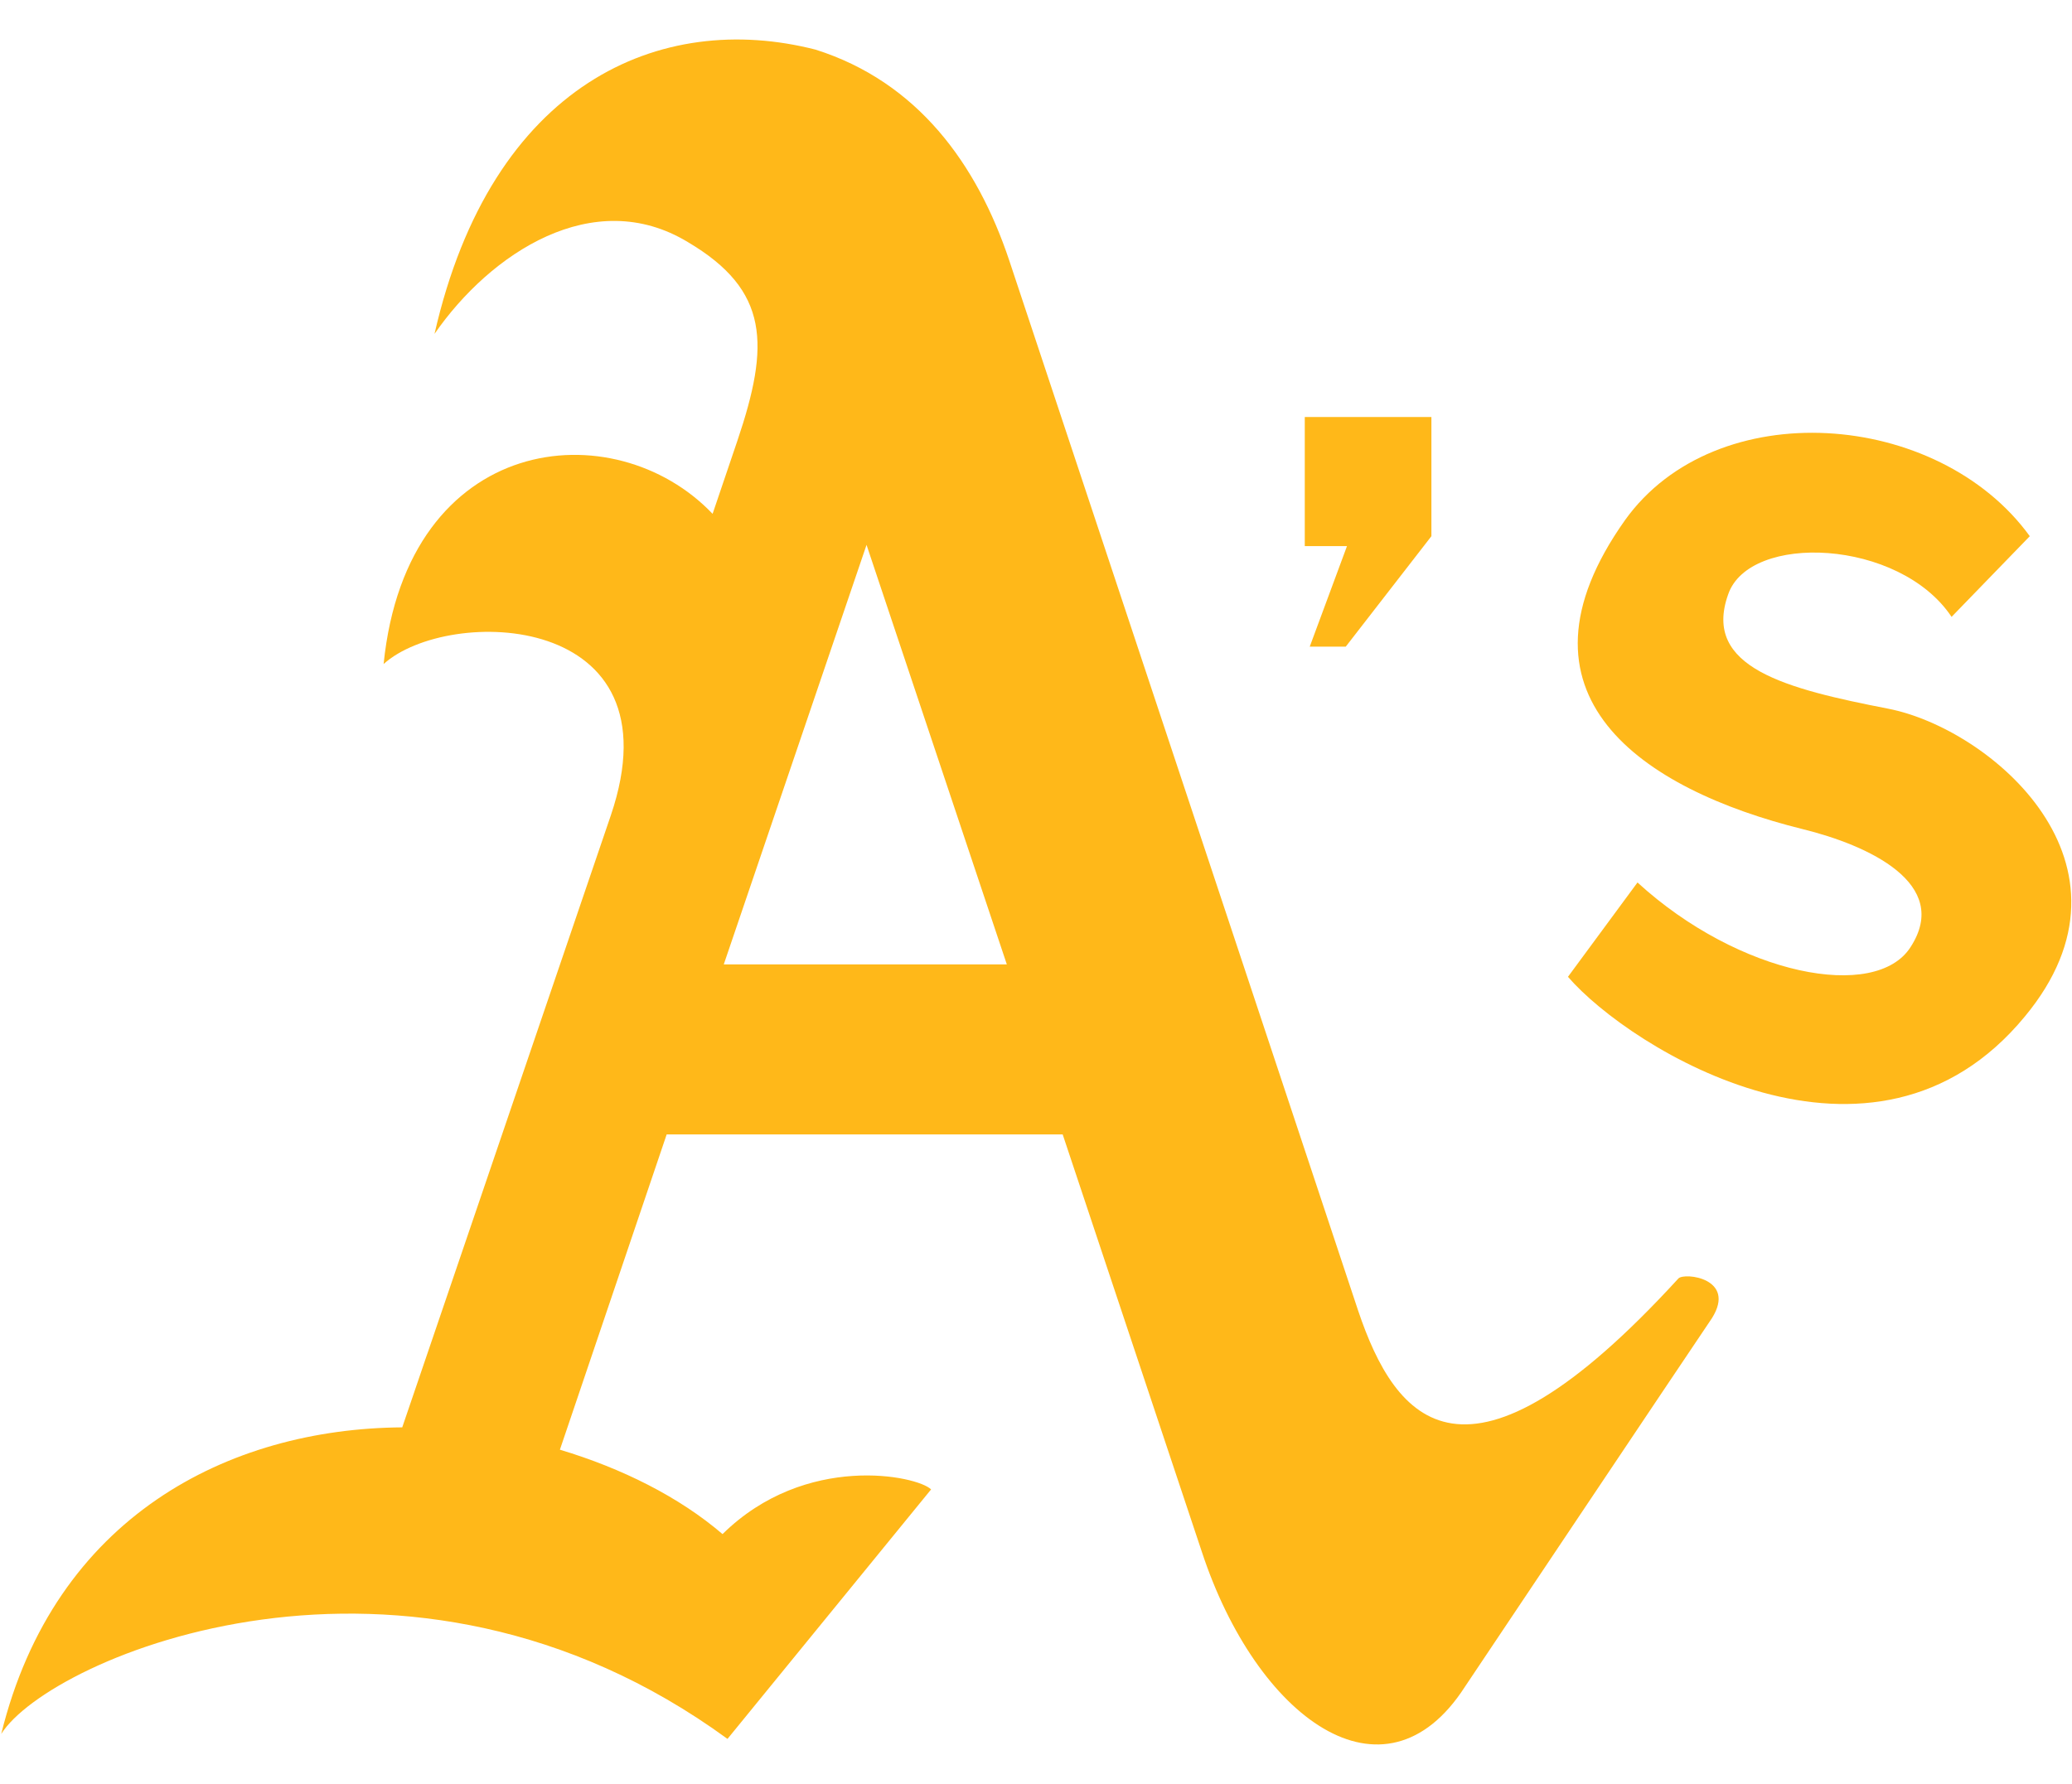
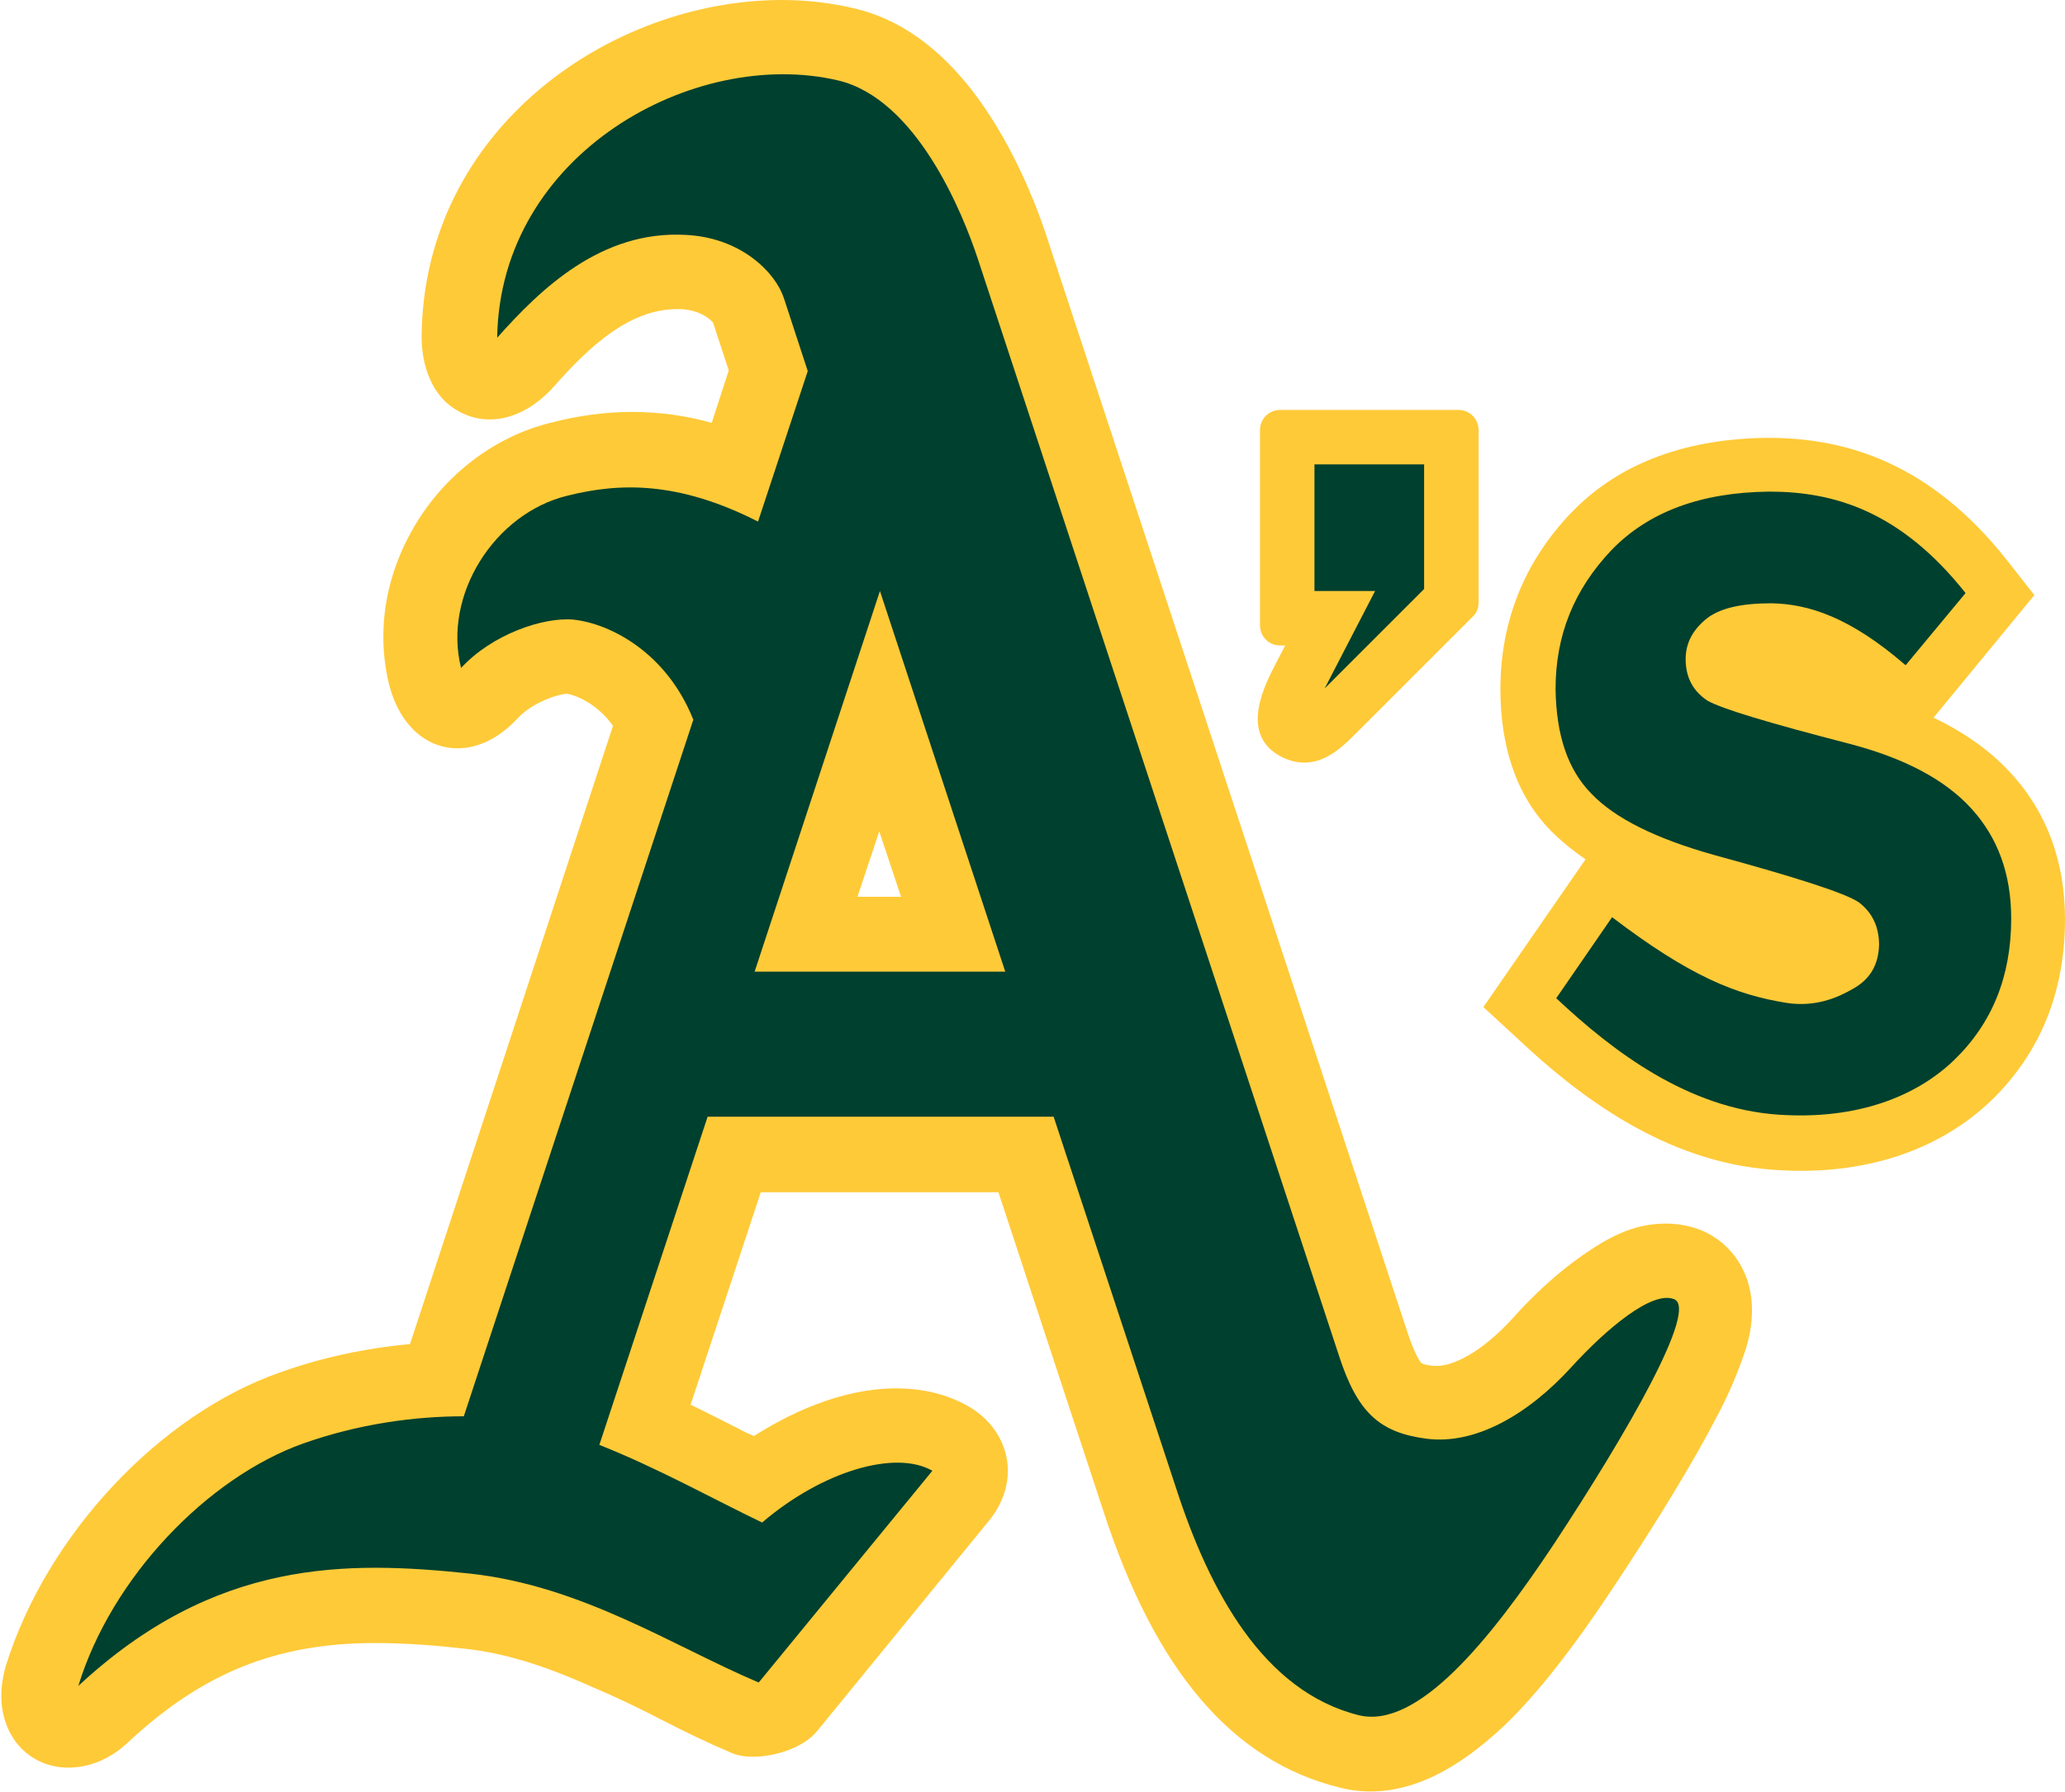
- <svg xmlns="http://www.w3.org/2000/svg" version="1.1" id="Layer_1" x="0px" y="0px" viewBox="0 0 166.9 143.7" style="enable-background:new 0 0 166.9 143.7;" xml:space="preserve">
+ <svg xmlns="http://www.w3.org/2000/svg" version="1.1" id="Layer_1" x="0px" y="0px" width="303.2px" height="263.1px" viewBox="0 0 303.2 263.1" style="enable-background:new 0 0 303.2 263.1;" xml:space="preserve">
  <style type="text/css">
- 	.st0{fill:#FFB819;}
+ 	.st0{fill:#FFCA38;}
+ 	.st1{fill:#00402E;}
</style>
-   <g id="A_x27_s_x5F_Primary-AthleticGold_00000026150455216311056090000008874802451775783098_">
-     <g>
-       <path class="st0" d="M135.2,103c-17.2,18.8-22.8,11.5-25.8,2.6L81.3,21c-2.6-7.8-7.4-14.4-15.6-17C53.2,0.8,39.6,6.7,35,26.9    c4.5-6.5,12.8-12,20.4-7.4c6.6,3.9,6.6,8.3,4,16l0,0l-2,5.9c-7.9-8.3-24.6-6.6-26.5,12.1c5.2-4.7,23.9-4.3,18.3,12.2l0,0L32.4,115    c-14,0.1-28,7.2-32.3,24.7c3.9-6.2,32.6-18.5,58.5,0.4L75,120c-1.1-1.1-10.1-3-16.8,3.6c-3.5-3-8.1-5.3-13.1-6.8l8.6-25.4h31.9    L96.8,125c4.4,13.4,14.7,21,21.2,10.9c0,0,17.8-26.6,19.9-29.7C139.9,103,135.7,102.5,135.2,103 M58.3,77.7l11.5-33.8l11.3,33.8    H58.3z" />
-       <polygon class="st0" points="105.5,52.1 108.4,52.1 115.3,43.2 115.3,33.6 105.1,33.6 105.1,44 108.5,44   " />
-       <path class="st0" d="M152.1,57.1c-8.2-1.6-15-3.3-12.9-9.2c1.7-5,13.8-4.5,18,1.8l6.3-6.5c-7.4-10.2-25.3-11.5-32.6-1.3    c-10,14.1,1.4,21.7,14.3,24.9c5.3,1.3,12,4.4,8.7,9.5c-2.8,4.4-13.8,2.3-22-5.2l-5.6,7.6c5,5.8,24.6,18,36.8,3.2    C173.3,69.6,160.3,58.7,152.1,57.1" />
-     </g>
+   <path class="st0" d="M191.5,112c-1.3,0-2.6-0.4-3.8-1.1c-5.7-3.4-1.9-10.5-0.3-13.6l1.3-2.5H188c-1.7,0-3-1.3-3-3V63.2  c0-1.7,1.3-3,3-3h26.1c1.7,0,3,1.3,3,3v25.3c0,0.8-0.3,1.6-0.9,2.1l-16.1,16.1l-0.7,0.7C197.4,109.4,194.9,112,191.5,112z" />
+   <path id="outline-1" class="st0" d="M214.1,88.5c0,0,0,0-16.1,16.1c-2.6,2.6-5.2,5.8-8.8,3.7c-2.7-1.6-1.5-5.2,0.8-9.6  c3.6-6.9,3.6-6.9,3.6-6.9H188V63.2h26.1V88.5L214.1,88.5z" />
+   <path class="st0" d="M283.9,105.4c4.4,2.1,8.3,4.8,11.4,8.2c5.4,5.9,7.9,13.2,7.9,21.4c0,10.5-3.5,19.5-10.8,26.6  c-7.4,7.1-18.3,11.2-32,10.2c-16.1-1.1-28.9-11.1-37.5-19.2l-5.1-4.7l15-21.7c-1.9-1.3-3.6-2.7-5.1-4.2c-5.3-5.4-7.4-12.8-7.4-20.8  c0-9.9,3.5-18.7,10.4-25.9c7.3-7.6,17.4-10.9,28.9-11c11.6,0,23.9,3.8,35.1,18l4,5.1L283.9,105.4L283.9,105.4z" />
+   <path class="st0" d="M201.2,263.1c-1.5,0-3.1-0.2-4.6-0.6c-15.7-3.9-27-17.2-34.6-40.6l-15.4-46.8h-34.9l-10.3,31.2  c2.5,1.2,4.8,2.4,7.2,3.6c0.7,0.4,1.4,0.7,2.1,1c4.7-3,12.5-7,20.9-7c4,0,7.6,0.9,10.7,2.7c2.9,1.7,4.9,4.4,5.5,7.5  c0.6,3.1-0.3,6.3-2.4,9l-25.4,31.1c-2,2.5-6.3,3.8-9.4,3.8c-1.3,0-2.5-0.2-3.5-0.7c-3.3-1.4-6.6-3-10.1-4.8  c-3.1-1.6-6.4-3.2-9.7-4.6c-5.6-2.5-12.2-5.1-19.4-5.8c-3.5-0.4-8.1-0.8-12.8-0.8c-14.4,0-25.2,4.3-36.1,14.4  c-2.7,2.6-5.8,3.9-9,3.9c-3.1,0-5.9-1.4-7.7-3.8c-2.2-3-2.7-7-1.4-11.3c6-19.1,22.5-36.7,40.1-42.9c6.1-2.2,12.6-3.6,19.2-4.2  l29.8-90.8c-2.4-3.4-5.7-4.6-6.8-4.7c-1.1,0-5,1.2-7.2,3.6c-2.6,2.8-5.7,4.4-8.8,4.4c-4.7,0-8.5-3.5-10-9.1  c-2-7.8-0.7-16.2,3.7-23.6c4.5-7.6,11.8-13.1,19.9-15.1c4.2-1.1,8.2-1.6,12-1.6c3.9,0,7.8,0.5,11.7,1.6l2.5-7.7l-2.3-7  c-0.3-0.4-1.7-1.8-4.6-2c-0.2,0-0.4,0-0.7,0c-7,0-12.9,5.5-18.1,11.4c-2.8,3.1-6.1,4.8-9.4,4.8c-2.5,0-4.8-1-6.6-2.7  c-2.2-2.2-3.4-5.6-3.4-9.5C62.2,18.9,89.7,0,114.8,0c3.6,0,7.1,0.4,10.5,1.2c7.9,1.8,14.8,7.4,20.5,16.5c4.4,7,7,14.3,7.9,17.1  l53,161c0.9,2.7,1.6,3.9,2,4.4c0.2,0.1,0.7,0.3,1.8,0.4c0.2,0,0.3,0,0.5,0c2.3,0,6.5-1.9,11.2-7.1c3.2-3.6,6.8-6.8,10.1-9.1  c1.6-1.1,3.8-2.6,6.4-3.6c2.1-0.8,4-1.1,5.9-1.1c1.7,0,3.4,0.3,5,0.9c5.3,2.1,9.5,8.2,6.8,17.3c-1,3.1-2.5,6.8-4.4,10.3  c-3.3,6.4-8.6,15.1-14.9,24.6c-6,9.1-11.3,15.9-16.2,20.6C214,259.9,207.6,263.1,201.2,263.1z M132.3,131.7l-3.2-9.6l-3.2,9.6H132.3  z" />
+   <path id="outline-3" class="st0" d="M121.9,134.7h14.6l-7.3-22.2L121.9,134.7L121.9,134.7z M41.8,204.6c6.9-2.5,13.9-3.8,20.4-4.2  l30.9-94c-2.9-5.1-7.5-7-9.7-7.3c-1.7-0.2-6.8,1.3-9.8,4.5c-5.3,5.8-11.8,4.1-13.7-3.4C56,85,66.5,68.8,81.3,65.1  c7.2-1.8,15.3-2.4,25,0.8l3.7-11.4l-2.7-8.2c-0.1-0.4-2.2-3.5-7.2-3.8c-8.3-0.4-14.8,5.2-21.2,12.4c-6.2,7-14.2,3.9-14.1-5.4  c0.5-33.3,35-51.3,59.8-45.4c9,2.1,15,9.3,18.7,15.2c3.9,6.2,6.4,12.7,7.6,16.4l53,161c1.2,3.7,2.2,5,2.7,5.6c0.3,0.3,1,0.9,3.6,1.2  c3.3,0.4,8.5-1.7,14.2-8c2.8-3.1,6.2-6.3,9.6-8.7c1.7-1.2,3.6-2.4,5.7-3.2c1.9-0.7,5.2-1.6,8.8-0.2c3.3,1.3,7.4,5.6,5,13.6  c-0.9,2.9-2.4,6.4-4.2,9.8c-3.6,7-9.1,15.9-14.7,24.3c-4.8,7.3-10.2,14.7-15.8,20.1c-5,4.8-12.7,10.6-21.5,8.4  c-18.6-4.6-27.6-23.5-32.5-38.6l-16.1-48.9h-39.2l-11.8,35.8c4.6,2.1,9.1,4.5,13.1,6.5c9.1-6.2,21.1-10.2,29.9-5.1  c4.5,2.6,5.5,7.9,2.2,12l-25.4,31.1c-1.7,2.1-6.9,3.4-9.4,2.3c-6.3-2.7-12.8-6.3-19.8-9.4c-6.6-2.9-13.2-5.3-20.3-6  c-17.3-1.9-33.6-1.9-51.2,14.4c-7.4,6.9-16.1,1.5-13.2-8.2C9.4,227,25.3,210.4,41.8,204.6L41.8,204.6z" />
+   <g id="Layer_2">
+     <polygon id="body-1" class="st1" points="209.1,68.2 209.1,86.5 194.5,101.1 201.9,86.8 193,86.8 193,68.2  " />
+     <path id="body-2" class="st1" d="M262.4,147.3c4.1,0.6,7.3-0.7,9.7-2.1c2.5-1.4,3.7-3.5,3.8-6.4c0-2.7-1-4.8-3-6.3   c-1.9-1.3-9-3.6-21.1-6.9c-8.6-2.4-14.7-5.4-18.2-9.1c-3.4-3.5-5.1-8.5-5.2-15.3c0-7.9,2.7-14.6,8.2-20.4   c5.4-5.6,13.1-8.5,23.2-8.6c9.4,0,19.2,2.8,28.8,14.9l-8.8,10.6c-8.2-7.1-14.3-9-19.7-9.1c-4.4,0-7.7,0.7-9.7,2.4   c-1.9,1.6-2.9,3.5-2.9,5.8c0,2.7,1.1,4.7,3.2,6.1c2.1,1.2,9.1,3.3,21.1,6.4c7.9,2.1,13.8,5.2,17.7,9.5c3.8,4.2,5.8,9.5,5.8,16.1   c0,8.5-2.8,15.4-8.4,20.8c-5.5,5.3-14.2,8.8-25.8,8c-13.2-0.9-24.2-9.2-32.6-17.1l8.2-11.9C248,143.3,254.8,146.1,262.4,147.3   L262.4,147.3z" />
+     <path id="body-3" class="st1" d="M129.2,86.8l-18.4,55.9h36.8L129.2,86.8L129.2,86.8z M11.5,247.6c4.9-16,19-30.6,33-35.6   c8.2-2.9,16.4-4,23.6-4l33.7-102.3C97.9,95.9,89.7,91.6,84.2,91c-4.5-0.4-12,2.2-16.5,7.1C65,87.4,72.6,75.4,83.3,72.8   c7.6-1.9,16.2-2.2,28,3.8l7.3-22.1l-3.5-10.7c-1.2-3.7-6.2-8.9-14.4-9.3C88.3,33.8,79.4,42.4,73,49.6c0.4-27.1,29-42.7,50-37.8   c11.6,2.7,18.4,19.6,20.6,26.3l53,161c2.7,8.3,5.9,11.3,12.9,12.2c7.2,0.9,14.9-3.6,21.2-10.5c5.2-5.7,11.9-11.3,15.1-10   c3.6,1.4-6.8,19.5-17.6,35.9c-9.5,14.3-20.1,27.3-28.7,25.2c-14-3.5-21.9-18.2-26.8-33.3l-18-54.6h-50.8L88,212.2   c8.6,3.4,17.2,8.2,23.9,11.4c8.9-7.6,19.6-10.7,25-7.6l-25.5,31.1c-12.5-5.3-25.9-14.2-42.4-16C50.9,229.2,31.6,228.9,11.5,247.6   L11.5,247.6z" />
  </g>
</svg>
